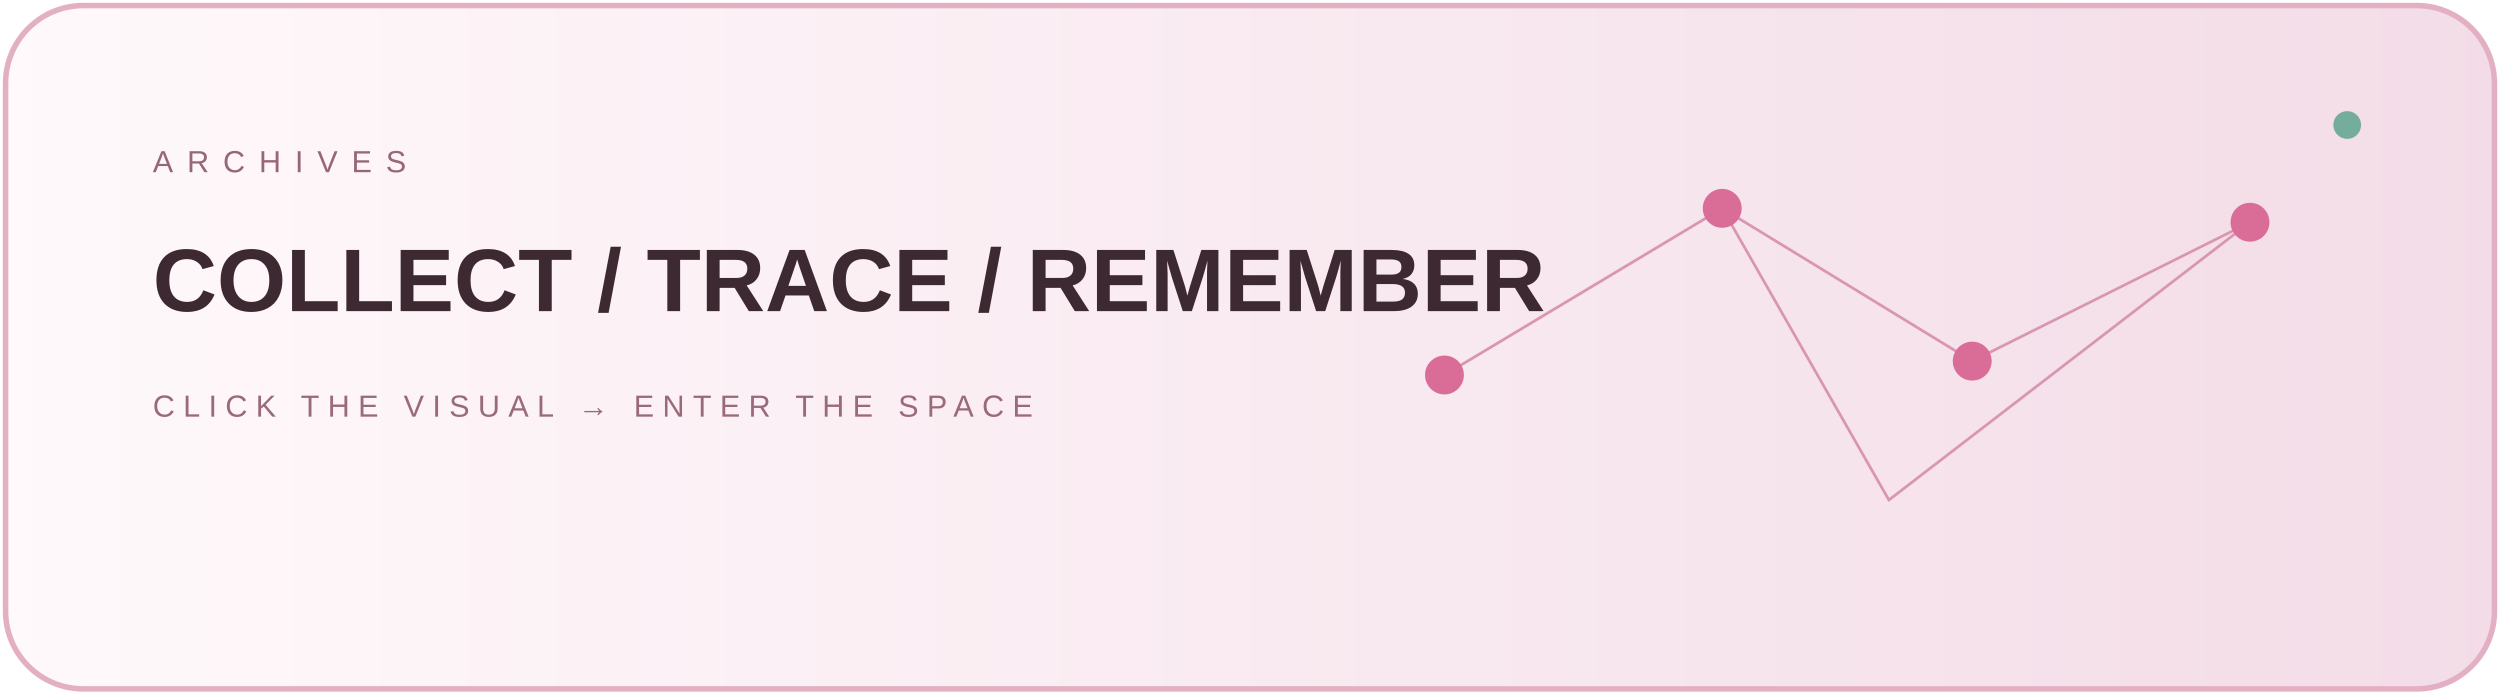
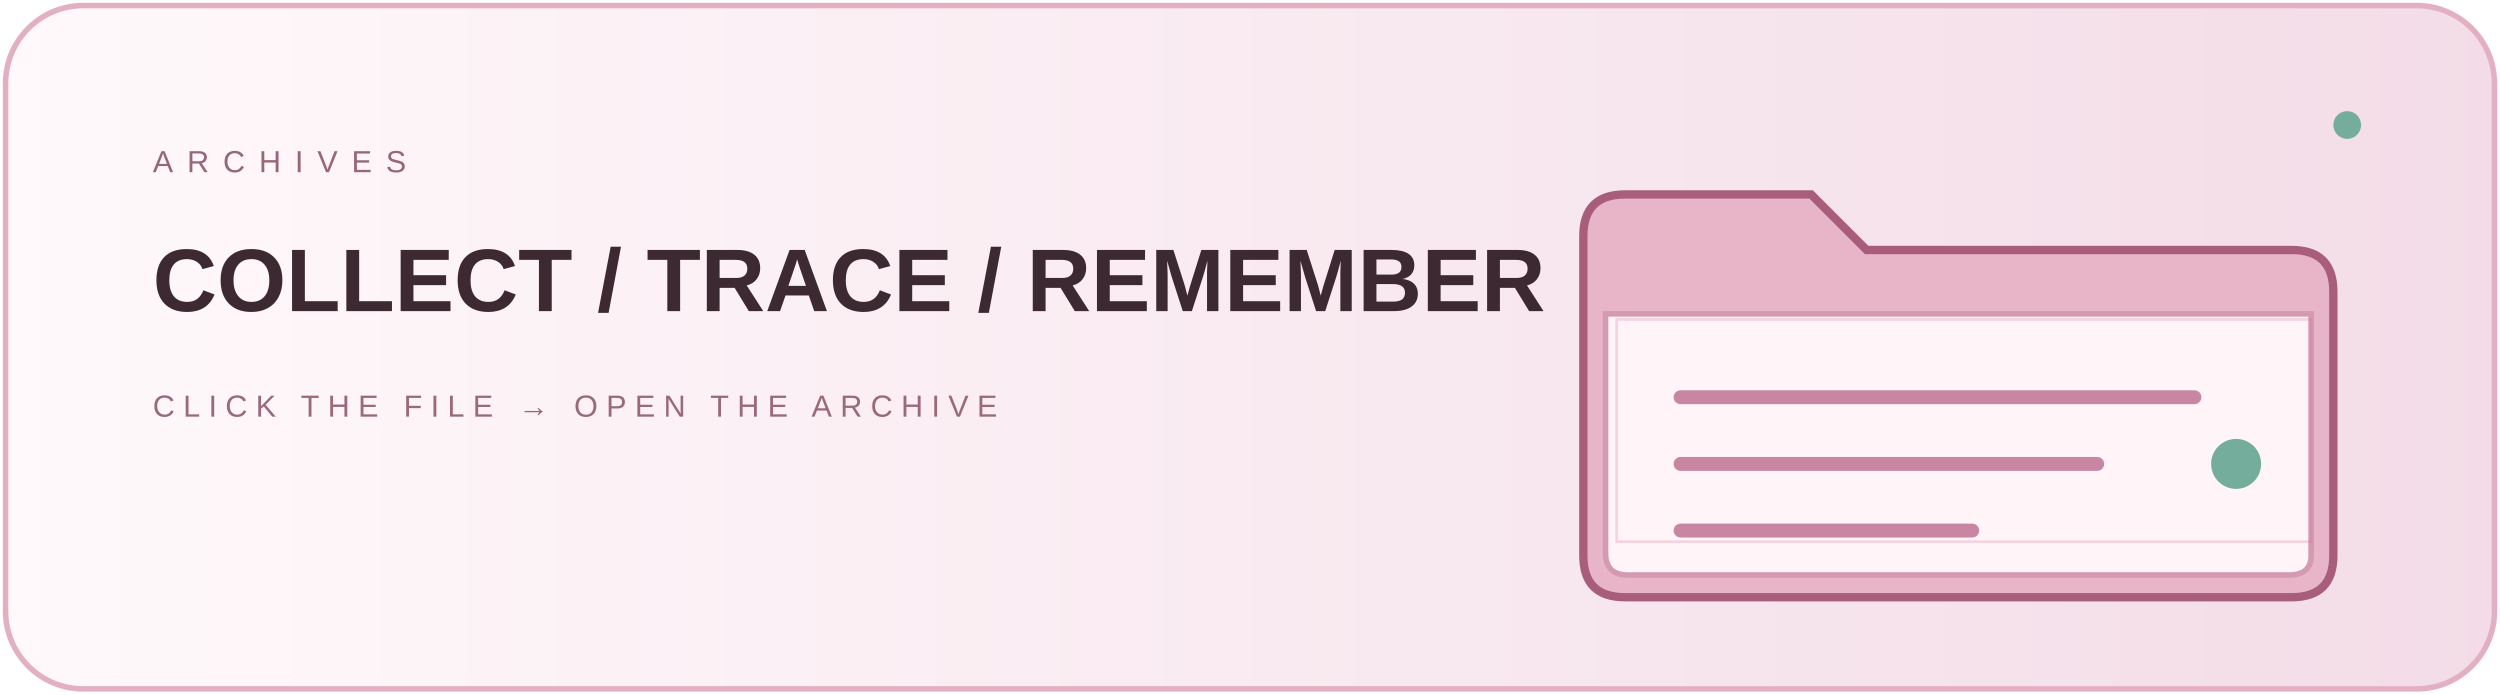
<svg xmlns="http://www.w3.org/2000/svg" viewBox="0 0 900 250">
  <defs>
-     <linearGradient id="g">
+     <linearGradient id="bg">
      <stop stop-color="#fff9fb" />
      <stop offset="1" stop-color="#f3dce7" />
    </linearGradient>
  </defs>
-   <rect x="2" y="2" width="896" height="246" rx="28" fill="url(#g)" stroke="#e3b0c3" stroke-width="2" />
-   <text x="55" y="62" font-family="Arial,sans-serif" font-size="11" letter-spacing="5" fill="#986679">ARCHIVES</text>
-   <text x="55" y="112" font-family="Arial,sans-serif" font-size="32" font-weight="700" fill="#3d2932">COLLECT / TRACE / REMEMBER</text>
-   <text x="55" y="150" font-family="Arial,sans-serif" font-size="11" letter-spacing="3" fill="#9a6a7b">CLICK THE VISUAL → ENTER THE SPACE</text>
-   <g stroke="#d996af" fill="none">
-     <path d="M520 135L620 75L710 130L810 80" />
-     <path d="M620 75L680 180L810 80" />
-   </g>
-   <g fill="#d96d98">
-     <circle cx="520" cy="135" r="7">
-       <animate attributeName="r" values="5;11;5" dur="1.5s" repeatCount="indefinite" />
+   <rect x="2" y="2" width="896" height="246" rx="28" fill="url(#bg)" stroke="#e3b0c3" stroke-width="2" />
+   <text x="55" y="62" font-family="Arial" font-size="11" letter-spacing="5" fill="#986679">ARCHIVES</text>
+   <text x="55" y="112" font-family="Arial" font-size="32" font-weight="700" fill="#3d2932">COLLECT / TRACE / REMEMBER</text>
+   <text x="55" y="150" font-family="Arial" font-size="11" letter-spacing="3" fill="#9a6a7b">CLICK THE FILE → OPEN THE ARCHIVE</text>
+   <g transform="translate(570 55)">
+     <path d="M0 30Q0 15 15 15H82L102 35H255Q270 35 270 50V145Q270 160 255 160H15Q0 160 0 145Z" fill="#e8b4c8" stroke="#a85d7a" stroke-width="3" />
+     <path d="M8 58H262V145Q262 152 254 152H16Q8 152 8 144Z" fill="#fff5f8" stroke="#d49ab1" stroke-width="2" />
+     <g stroke="#c986a2" stroke-width="5" stroke-linecap="round">
+       <path d="M35 88H220" />
+       <path d="M35 112H185" />
+       <path d="M35 136H140" />
+     </g>
+     <circle cx="235" cy="112" r="9" fill="#75ad9d">
+       <animate attributeName="r" values="6;13;6" dur="1.8s" repeatCount="indefinite" />
    </circle>
-     <circle cx="620" cy="75" r="7">
-       <animate attributeName="r" values="5;11;5" dur="1.8s" repeatCount="indefinite" />
-     </circle>
-     <circle cx="710" cy="130" r="7">
-       <animate attributeName="r" values="5;11;5" dur="2.1s" repeatCount="indefinite" />
-     </circle>
-     <circle cx="810" cy="80" r="7">
-       <animate attributeName="r" values="5;11;5" dur="2.4s" repeatCount="indefinite" />
-     </circle>
+     <rect x="12" y="60" width="250" height="80" fill="none" stroke="#d96d98" opacity=".25">
+       <animate attributeName="y" values="60;135;60" dur="3s" repeatCount="indefinite" />
+     </rect>
  </g>
  <circle cx="845" cy="45" r="5" fill="#75ad9d">
    <animate attributeName="r" values="4;9;4" dur="1.8s" repeatCount="indefinite" />
  </circle>
</svg>
